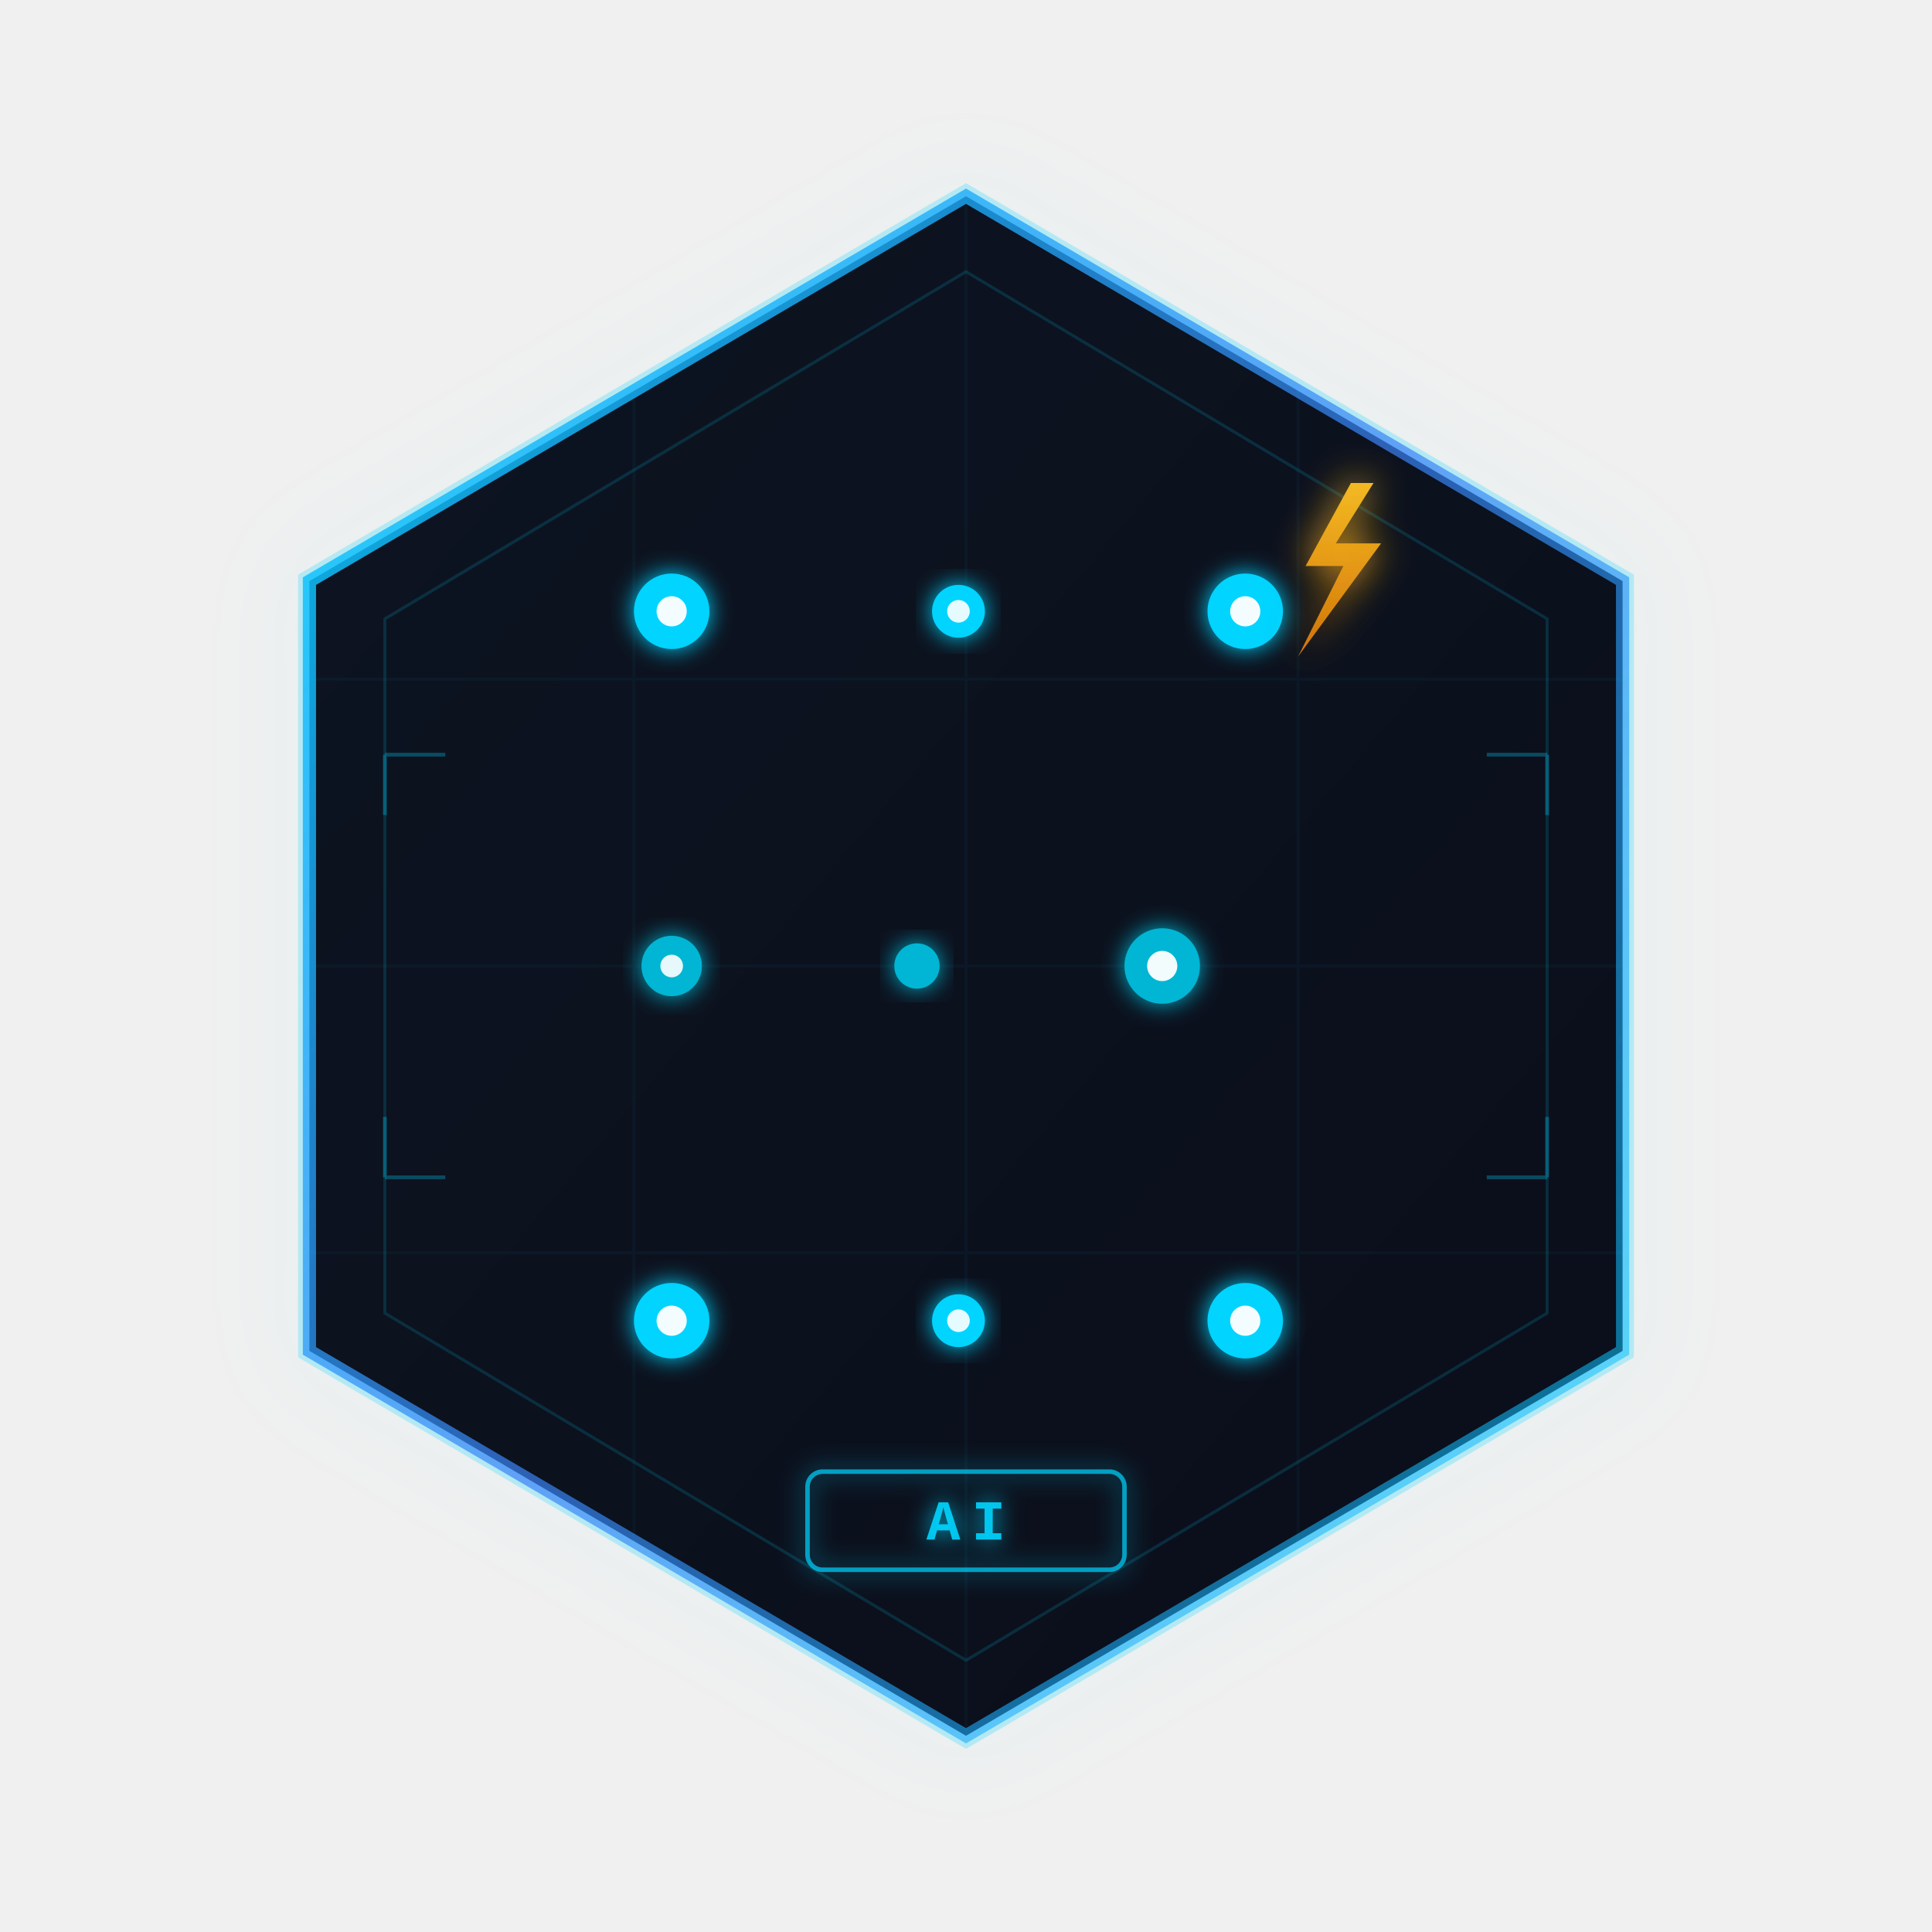
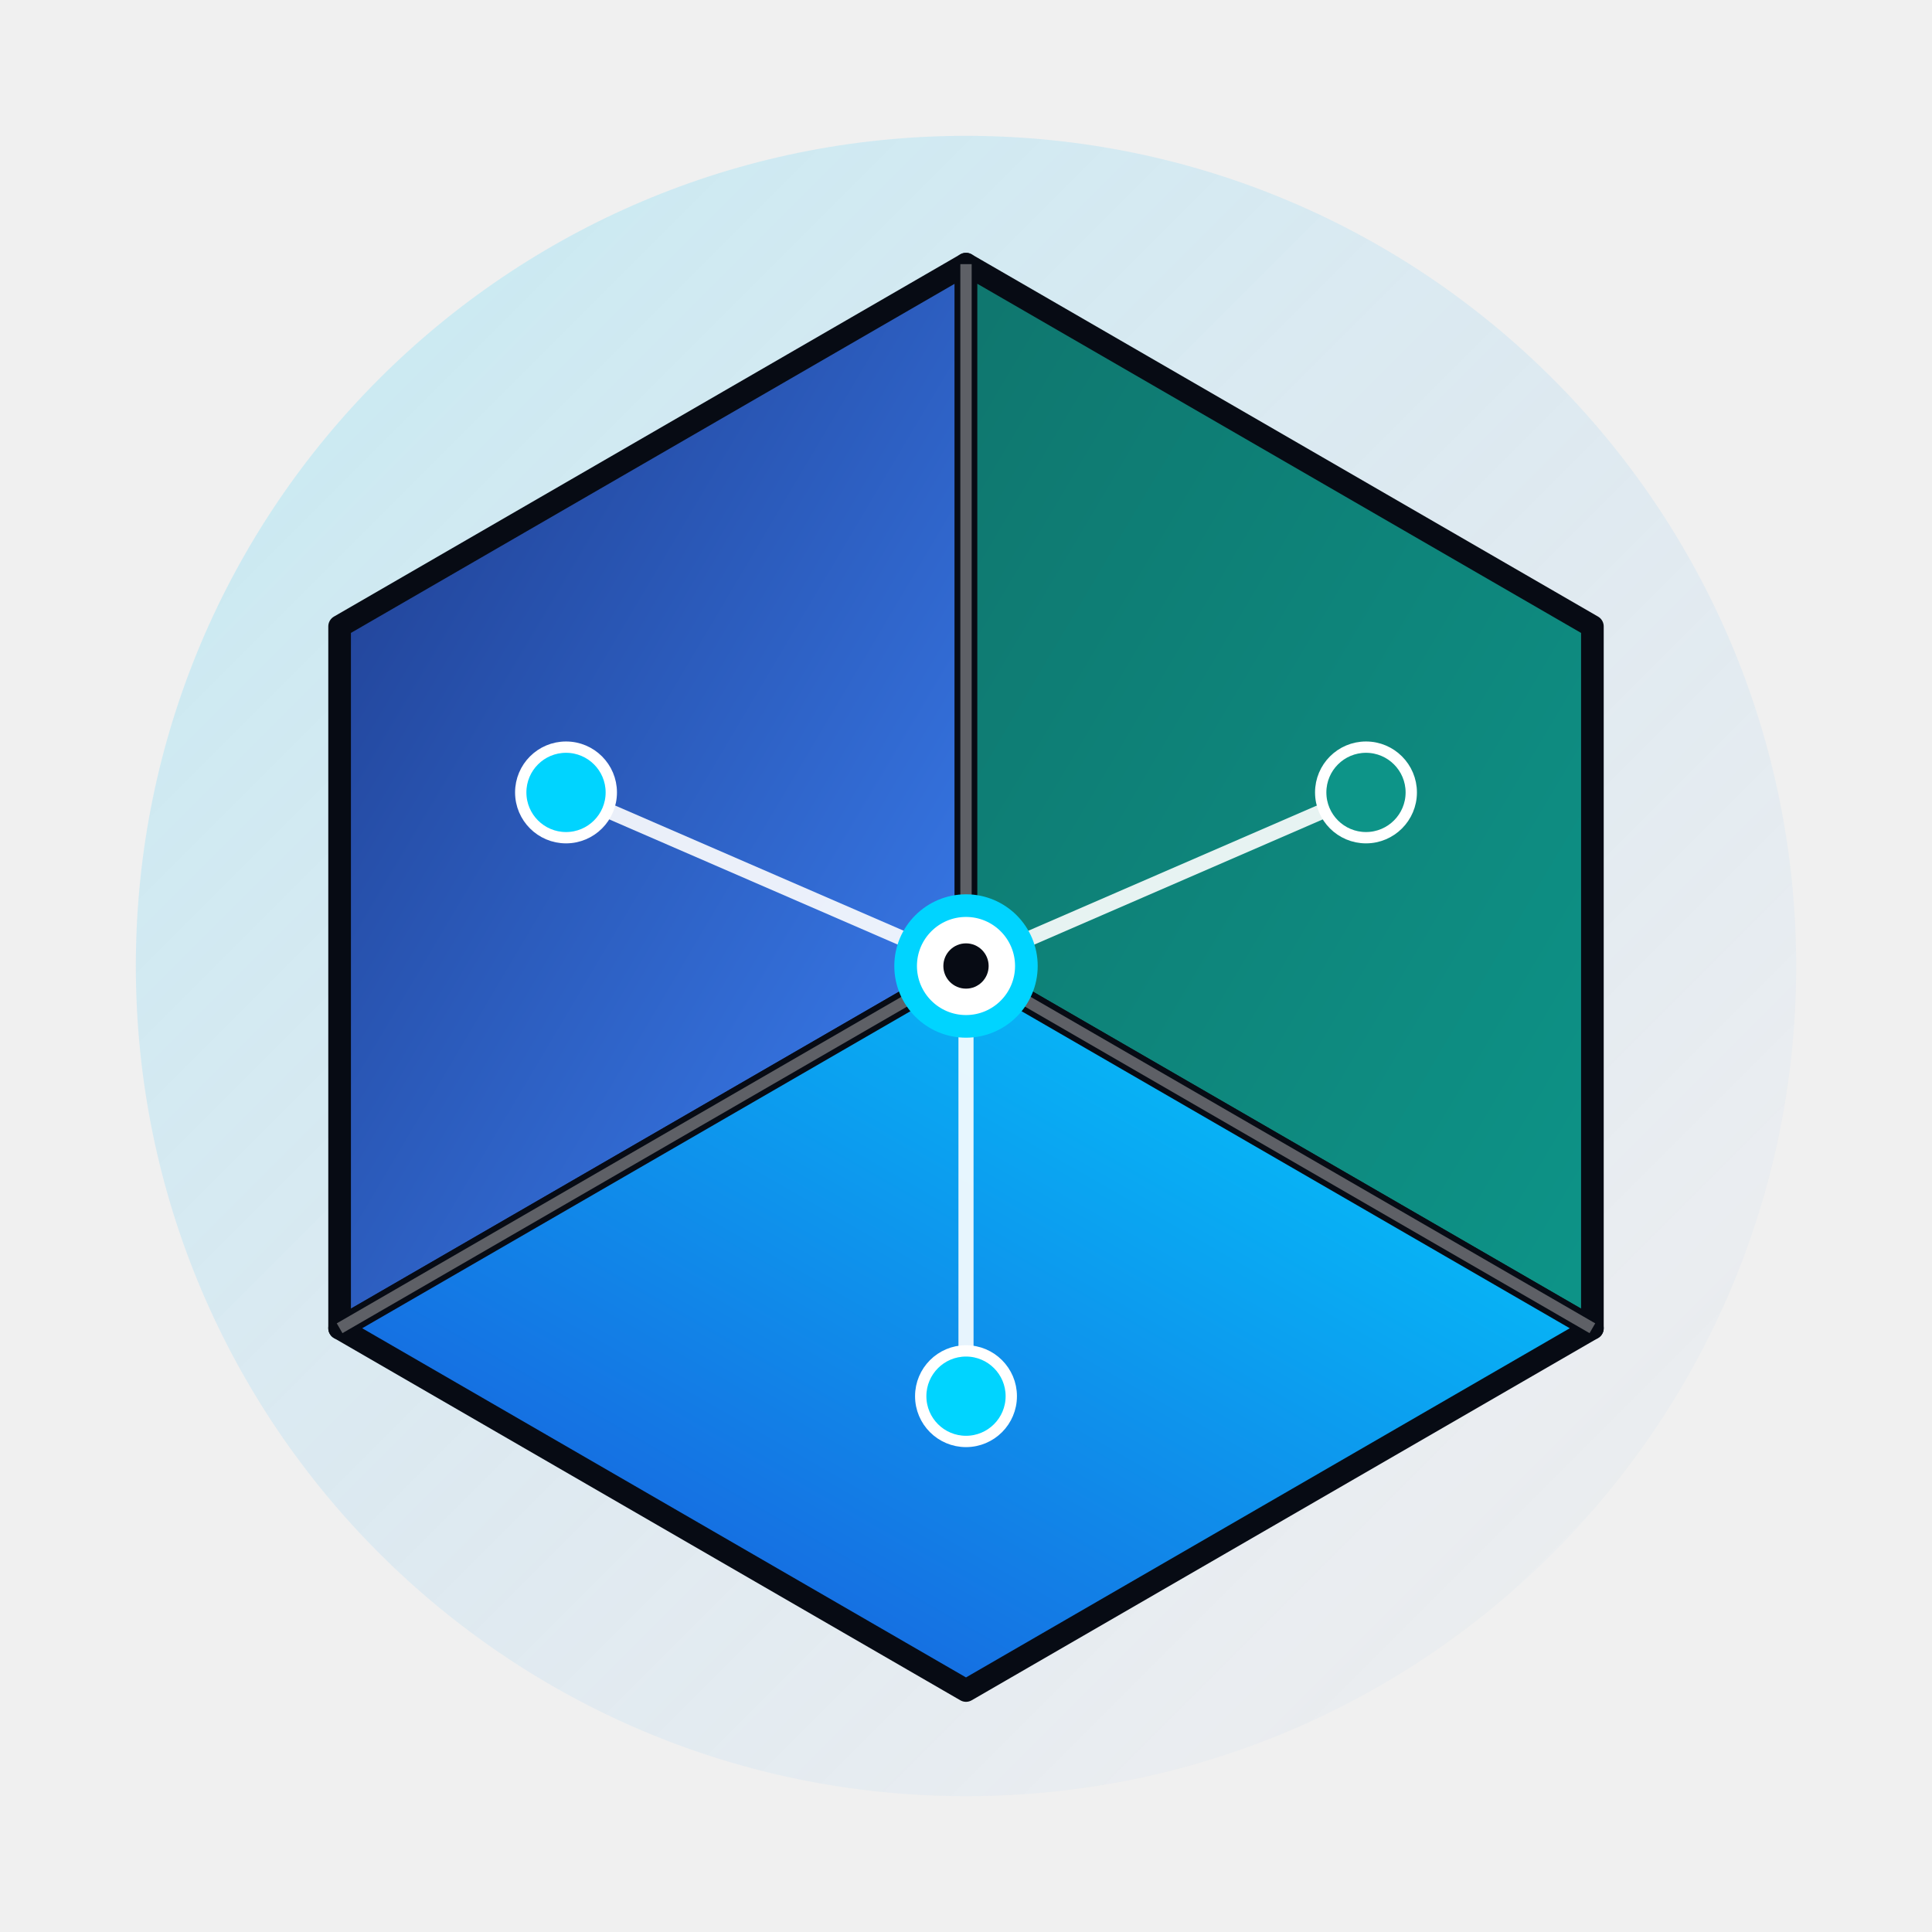
- <svg xmlns="http://www.w3.org/2000/svg" viewBox="0 0 512 512" width="512" height="512" role="img" aria-label="ETAP AI Platform Logo">
+ <svg xmlns="http://www.w3.org/2000/svg" viewBox="0 0 512 512" width="512" height="512" role="img" aria-label="AhmedETAP Logo">
  <defs>
-     <linearGradient id="bgGrad" x1="0%" y1="0%" x2="100%" y2="100%">
-       <stop offset="0%" stop-color="#0d1421" />
-       <stop offset="100%" stop-color="#0a0e1a" />
+     <linearGradient id="pubLeftGrad" x1="0%" y1="0%" x2="100%" y2="100%">
+       <stop offset="0%" stop-color="#1e3a8a" />
+       <stop offset="100%" stop-color="#3b82f6" />
    </linearGradient>
-     <linearGradient id="cyanGrad" x1="0%" y1="0%" x2="100%" y2="100%">
-       <stop offset="0%" stop-color="#00d4ff" />
-       <stop offset="100%" stop-color="#06b6d4" />
+     <linearGradient id="pubRightGrad" x1="0%" y1="0%" x2="100%" y2="100%">
+       <stop offset="0%" stop-color="#0f766e" />
+       <stop offset="100%" stop-color="#0d9488" />
    </linearGradient>
-     <linearGradient id="goldGrad" x1="0%" y1="0%" x2="0%" y2="100%">
-       <stop offset="0%" stop-color="#fbbf24" />
-       <stop offset="100%" stop-color="#d97706" />
+     <linearGradient id="pubTopGrad" x1="0%" y1="100%" x2="100%" y2="0%">
+       <stop offset="0%" stop-color="#1d4ed8" />
+       <stop offset="100%" stop-color="#00d4ff" />
    </linearGradient>
-     <linearGradient id="hexGrad" x1="0%" y1="0%" x2="100%" y2="100%">
-       <stop offset="0%" stop-color="#00d4ff" stop-opacity="0.9" />
-       <stop offset="50%" stop-color="#3b82f6" stop-opacity="0.7" />
-       <stop offset="100%" stop-color="#00d4ff" stop-opacity="0.5" />
+     <linearGradient id="pubGlowGrad" x1="0%" y1="0%" x2="100%" y2="100%">
+       <stop offset="0%" stop-color="#00d4ff" stop-opacity="0.18" />
+       <stop offset="100%" stop-color="#3b82f6" stop-opacity="0" />
    </linearGradient>
-     <filter id="glow" x="-40%" y="-40%" width="180%" height="180%">
-       <feGaussianBlur stdDeviation="5" result="blur" />
-       <feMerge>
-         <feMergeNode in="blur" />
-         <feMergeNode in="SourceGraphic" />
-       </feMerge>
-     </filter>
-     <filter id="glowMed" x="-30%" y="-30%" width="160%" height="160%">
-       <feGaussianBlur stdDeviation="3" result="blur" />
-       <feMerge>
-         <feMergeNode in="blur" />
-         <feMergeNode in="SourceGraphic" />
-       </feMerge>
-     </filter>
-     <filter id="hexShadow" x="-10%" y="-10%" width="120%" height="120%">
-       <feDropShadow dx="0" dy="0" stdDeviation="12" flood-color="#00d4ff" flood-opacity="0.35" />
-     </filter>
-     <clipPath id="hexClip">
-       <polygon points="256,52 430,154 430,358 256,460 82,358 82,154" />
-     </clipPath>
  </defs>
-   <polygon points="256,52 430,154 430,358 256,460 82,358 82,154" fill="none" stroke="#00d4ff" stroke-width="6" opacity="0.25" filter="url(#hexShadow)" />
-   <polygon points="256,52 430,154 430,358 256,460 82,358 82,154" fill="url(#bgGrad)" />
-   <polygon points="256,52 430,154 430,358 256,460 82,358 82,154" fill="none" stroke="url(#hexGrad)" stroke-width="3.5" />
-   <polygon points="256,72 410,164 410,348 256,440 102,348 102,164" fill="none" stroke="#00d4ff" stroke-width="0.8" opacity="0.15" />
-   <g clip-path="url(#hexClip)" opacity="0.04" stroke="#00d4ff" stroke-width="0.8" fill="none">
-     <line x1="82" y1="180" x2="430" y2="180" />
-     <line x1="82" y1="256" x2="430" y2="256" />
-     <line x1="82" y1="332" x2="430" y2="332" />
-     <line x1="168" y1="52" x2="168" y2="460" />
-     <line x1="256" y1="52" x2="256" y2="460" />
-     <line x1="344" y1="52" x2="344" y2="460" />
-   </g>
-   <line x1="178" y1="162" x2="178" y2="350" stroke="url(#cyanGrad)" stroke-width="14" stroke-linecap="round" filter="url(#glow)" />
-   <line x1="178" y1="162" x2="330" y2="162" stroke="url(#cyanGrad)" stroke-width="14" stroke-linecap="round" filter="url(#glow)" />
-   <line x1="178" y1="256" x2="308" y2="256" stroke="url(#cyanGrad)" stroke-width="14" stroke-linecap="round" filter="url(#glow)" />
-   <line x1="178" y1="350" x2="330" y2="350" stroke="url(#cyanGrad)" stroke-width="14" stroke-linecap="round" filter="url(#glow)" />
-   <circle cx="178" cy="162" r="10" fill="#00d4ff" filter="url(#glowMed)" />
-   <circle cx="178" cy="162" r="4" fill="#ffffff" opacity="0.95" />
-   <circle cx="254" cy="162" r="7" fill="#00d4ff" filter="url(#glowMed)" />
-   <circle cx="254" cy="162" r="3" fill="#ffffff" opacity="0.9" />
-   <circle cx="330" cy="162" r="10" fill="#00d4ff" filter="url(#glowMed)" />
-   <circle cx="330" cy="162" r="4" fill="#ffffff" opacity="0.95" />
-   <circle cx="178" cy="256" r="8" fill="#06b6d4" filter="url(#glowMed)" />
-   <circle cx="178" cy="256" r="3" fill="#ffffff" opacity="0.9" />
-   <circle cx="243" cy="256" r="6" fill="#06b6d4" filter="url(#glowMed)" />
-   <circle cx="308" cy="256" r="10" fill="#06b6d4" filter="url(#glowMed)" />
-   <circle cx="308" cy="256" r="4" fill="#ffffff" opacity="0.95" />
-   <circle cx="178" cy="350" r="10" fill="#00d4ff" filter="url(#glowMed)" />
-   <circle cx="178" cy="350" r="4" fill="#ffffff" opacity="0.95" />
-   <circle cx="254" cy="350" r="7" fill="#00d4ff" filter="url(#glowMed)" />
-   <circle cx="254" cy="350" r="3" fill="#ffffff" opacity="0.9" />
-   <circle cx="330" cy="350" r="10" fill="#00d4ff" filter="url(#glowMed)" />
-   <circle cx="330" cy="350" r="4" fill="#ffffff" opacity="0.95" />
-   <g filter="url(#glow)" transform="translate(340, 128)">
-     <polygon points="18,0 6,22 16,22 4,46 26,16 14,16 24,0" fill="url(#goldGrad)" opacity="0.95" />
-   </g>
-   <g filter="url(#glowMed)">
-     <rect x="214" y="390" width="84" height="26" rx="4" fill="none" stroke="#00d4ff" stroke-width="1.2" opacity="0.7" />
-     <text x="256" y="408" font-family="'Courier New', Courier, monospace" font-size="15" font-weight="700" fill="#00d4ff" text-anchor="middle" letter-spacing="3" opacity="0.9">AI</text>
-   </g>
-   <g opacity="0.3" stroke="#00d4ff" stroke-width="1" fill="none">
-     <line x1="102" y1="200" x2="118" y2="200" />
-     <line x1="102" y1="200" x2="102" y2="216" />
-   </g>
-   <g opacity="0.3" stroke="#00d4ff" stroke-width="1" fill="none">
-     <line x1="410" y1="200" x2="394" y2="200" />
-     <line x1="410" y1="200" x2="410" y2="216" />
-   </g>
-   <g opacity="0.3" stroke="#00d4ff" stroke-width="1" fill="none">
-     <line x1="102" y1="312" x2="118" y2="312" />
-     <line x1="102" y1="312" x2="102" y2="296" />
-   </g>
-   <g opacity="0.3" stroke="#00d4ff" stroke-width="1" fill="none">
-     <line x1="410" y1="312" x2="394" y2="312" />
-     <line x1="410" y1="312" x2="410" y2="296" />
-   </g>
+   <circle cx="256" cy="256" r="220" fill="url(#pubGlowGrad)" />
+   <path d="M256,70 L256,256 L90,352 L90,166 Z" fill="url(#pubLeftGrad)" stroke="#070b14" stroke-width="6" stroke-linejoin="round" />
+   <path d="M256,256 L422,352 L422,166 L256,70 Z" fill="url(#pubRightGrad)" stroke="#070b14" stroke-width="6" stroke-linejoin="round" />
+   <path d="M90,352 L256,256 L422,352 L256,448 Z" fill="url(#pubTopGrad)" stroke="#070b14" stroke-width="6" stroke-linejoin="round" />
+ 
+   {/* High-Precision Schematic Overlay (futuristic HUD wireframe) */}
+   <line x1="90" y1="352" x2="256" y2="256" stroke="#ffffff" stroke-width="3" opacity="0.35" />
+   <line x1="422" y1="352" x2="256" y2="256" stroke="#ffffff" stroke-width="3" opacity="0.35" />
+   <line x1="256" y1="70" x2="256" y2="256" stroke="#ffffff" stroke-width="3" opacity="0.35" />
+ 
+   {/* Left plane node track */}
+   <path d="M150,210 L256,256" stroke="#ffffff" stroke-width="4" stroke-linecap="round" opacity="0.9" />
+   <circle cx="150" cy="210" r="12" fill="#00d4ff" stroke="#ffffff" stroke-width="3" />
+ 
+   {/* Right plane node track */}
+   <path d="M362,210 L256,256" stroke="#ffffff" stroke-width="4" stroke-linecap="round" opacity="0.9" />
+   <circle cx="362" cy="210" r="12" fill="#0d9488" stroke="#ffffff" stroke-width="3" />
+ 
+   {/* Ground node track */}
+   <path d="M256,370 L256,256" stroke="#ffffff" stroke-width="4" stroke-linecap="round" opacity="0.9" />
+   <circle cx="256" cy="370" r="12" fill="#00d4ff" stroke="#ffffff" stroke-width="3" />
+ 
+   {/* Central hub connection */}
+   <circle cx="256" cy="256" r="16" fill="#ffffff" stroke="#00d4ff" stroke-width="6" />
+   <circle cx="256" cy="256" r="6" fill="#070b14" />
</svg>
